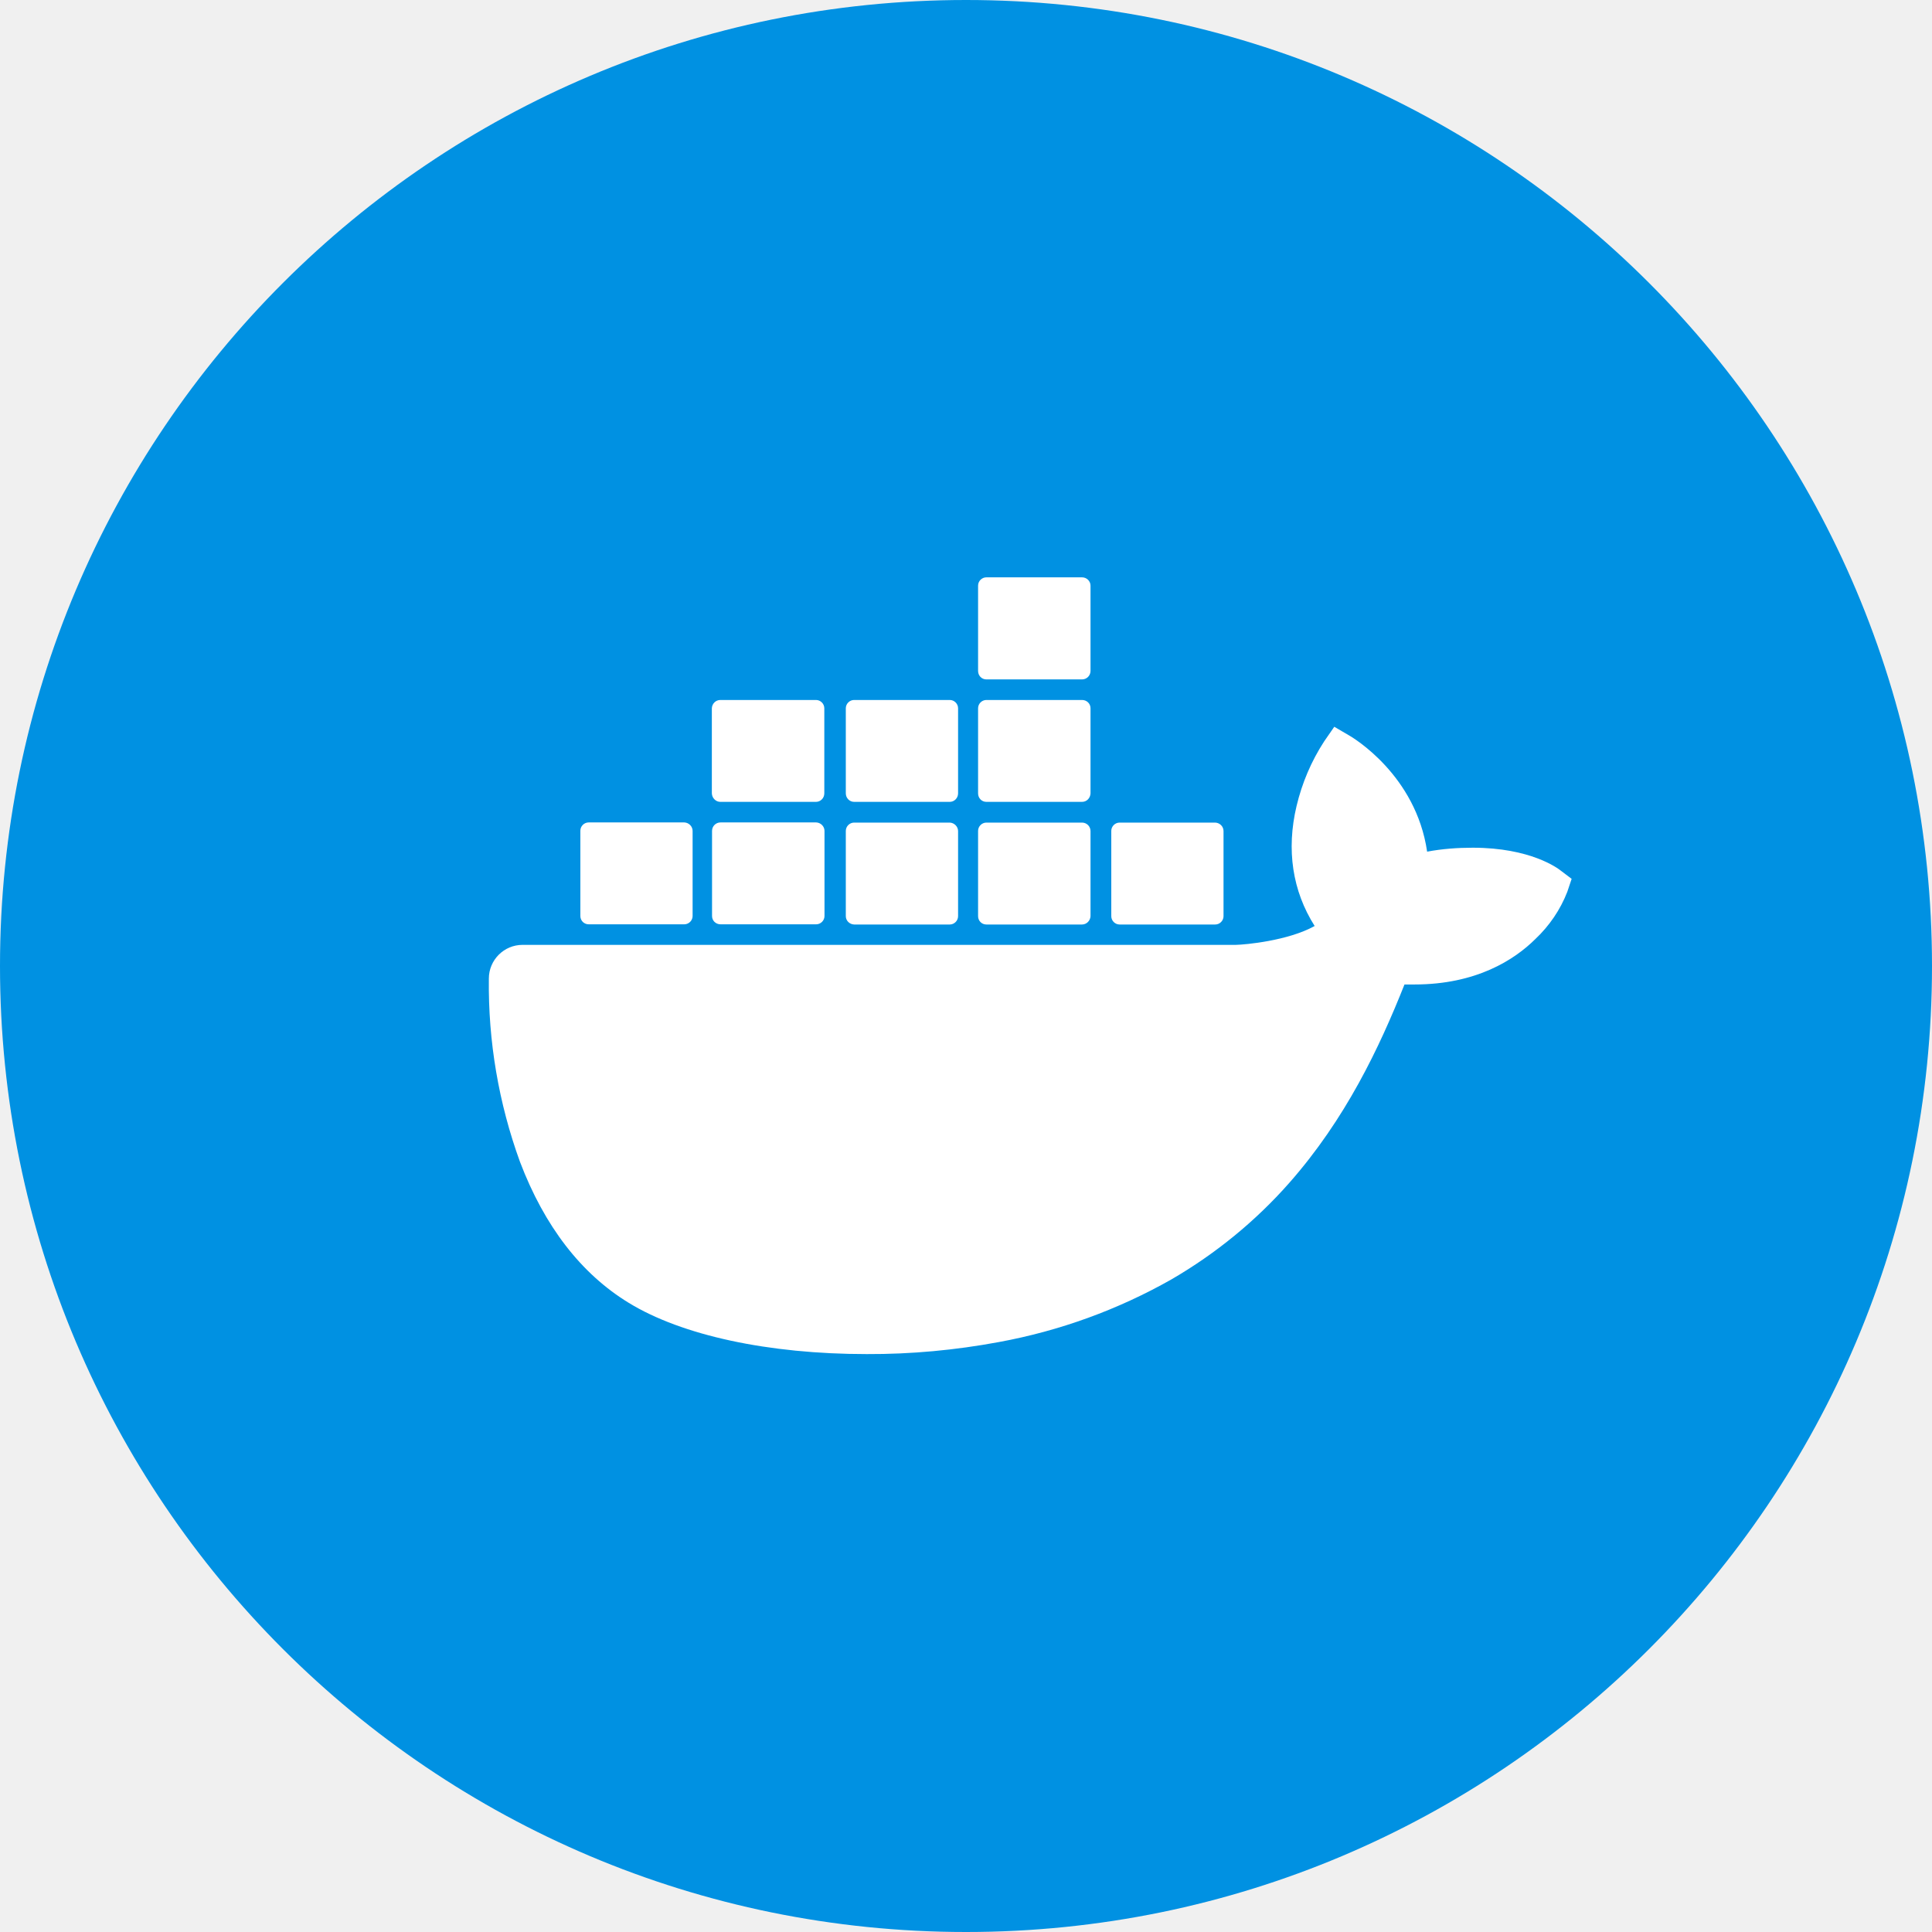
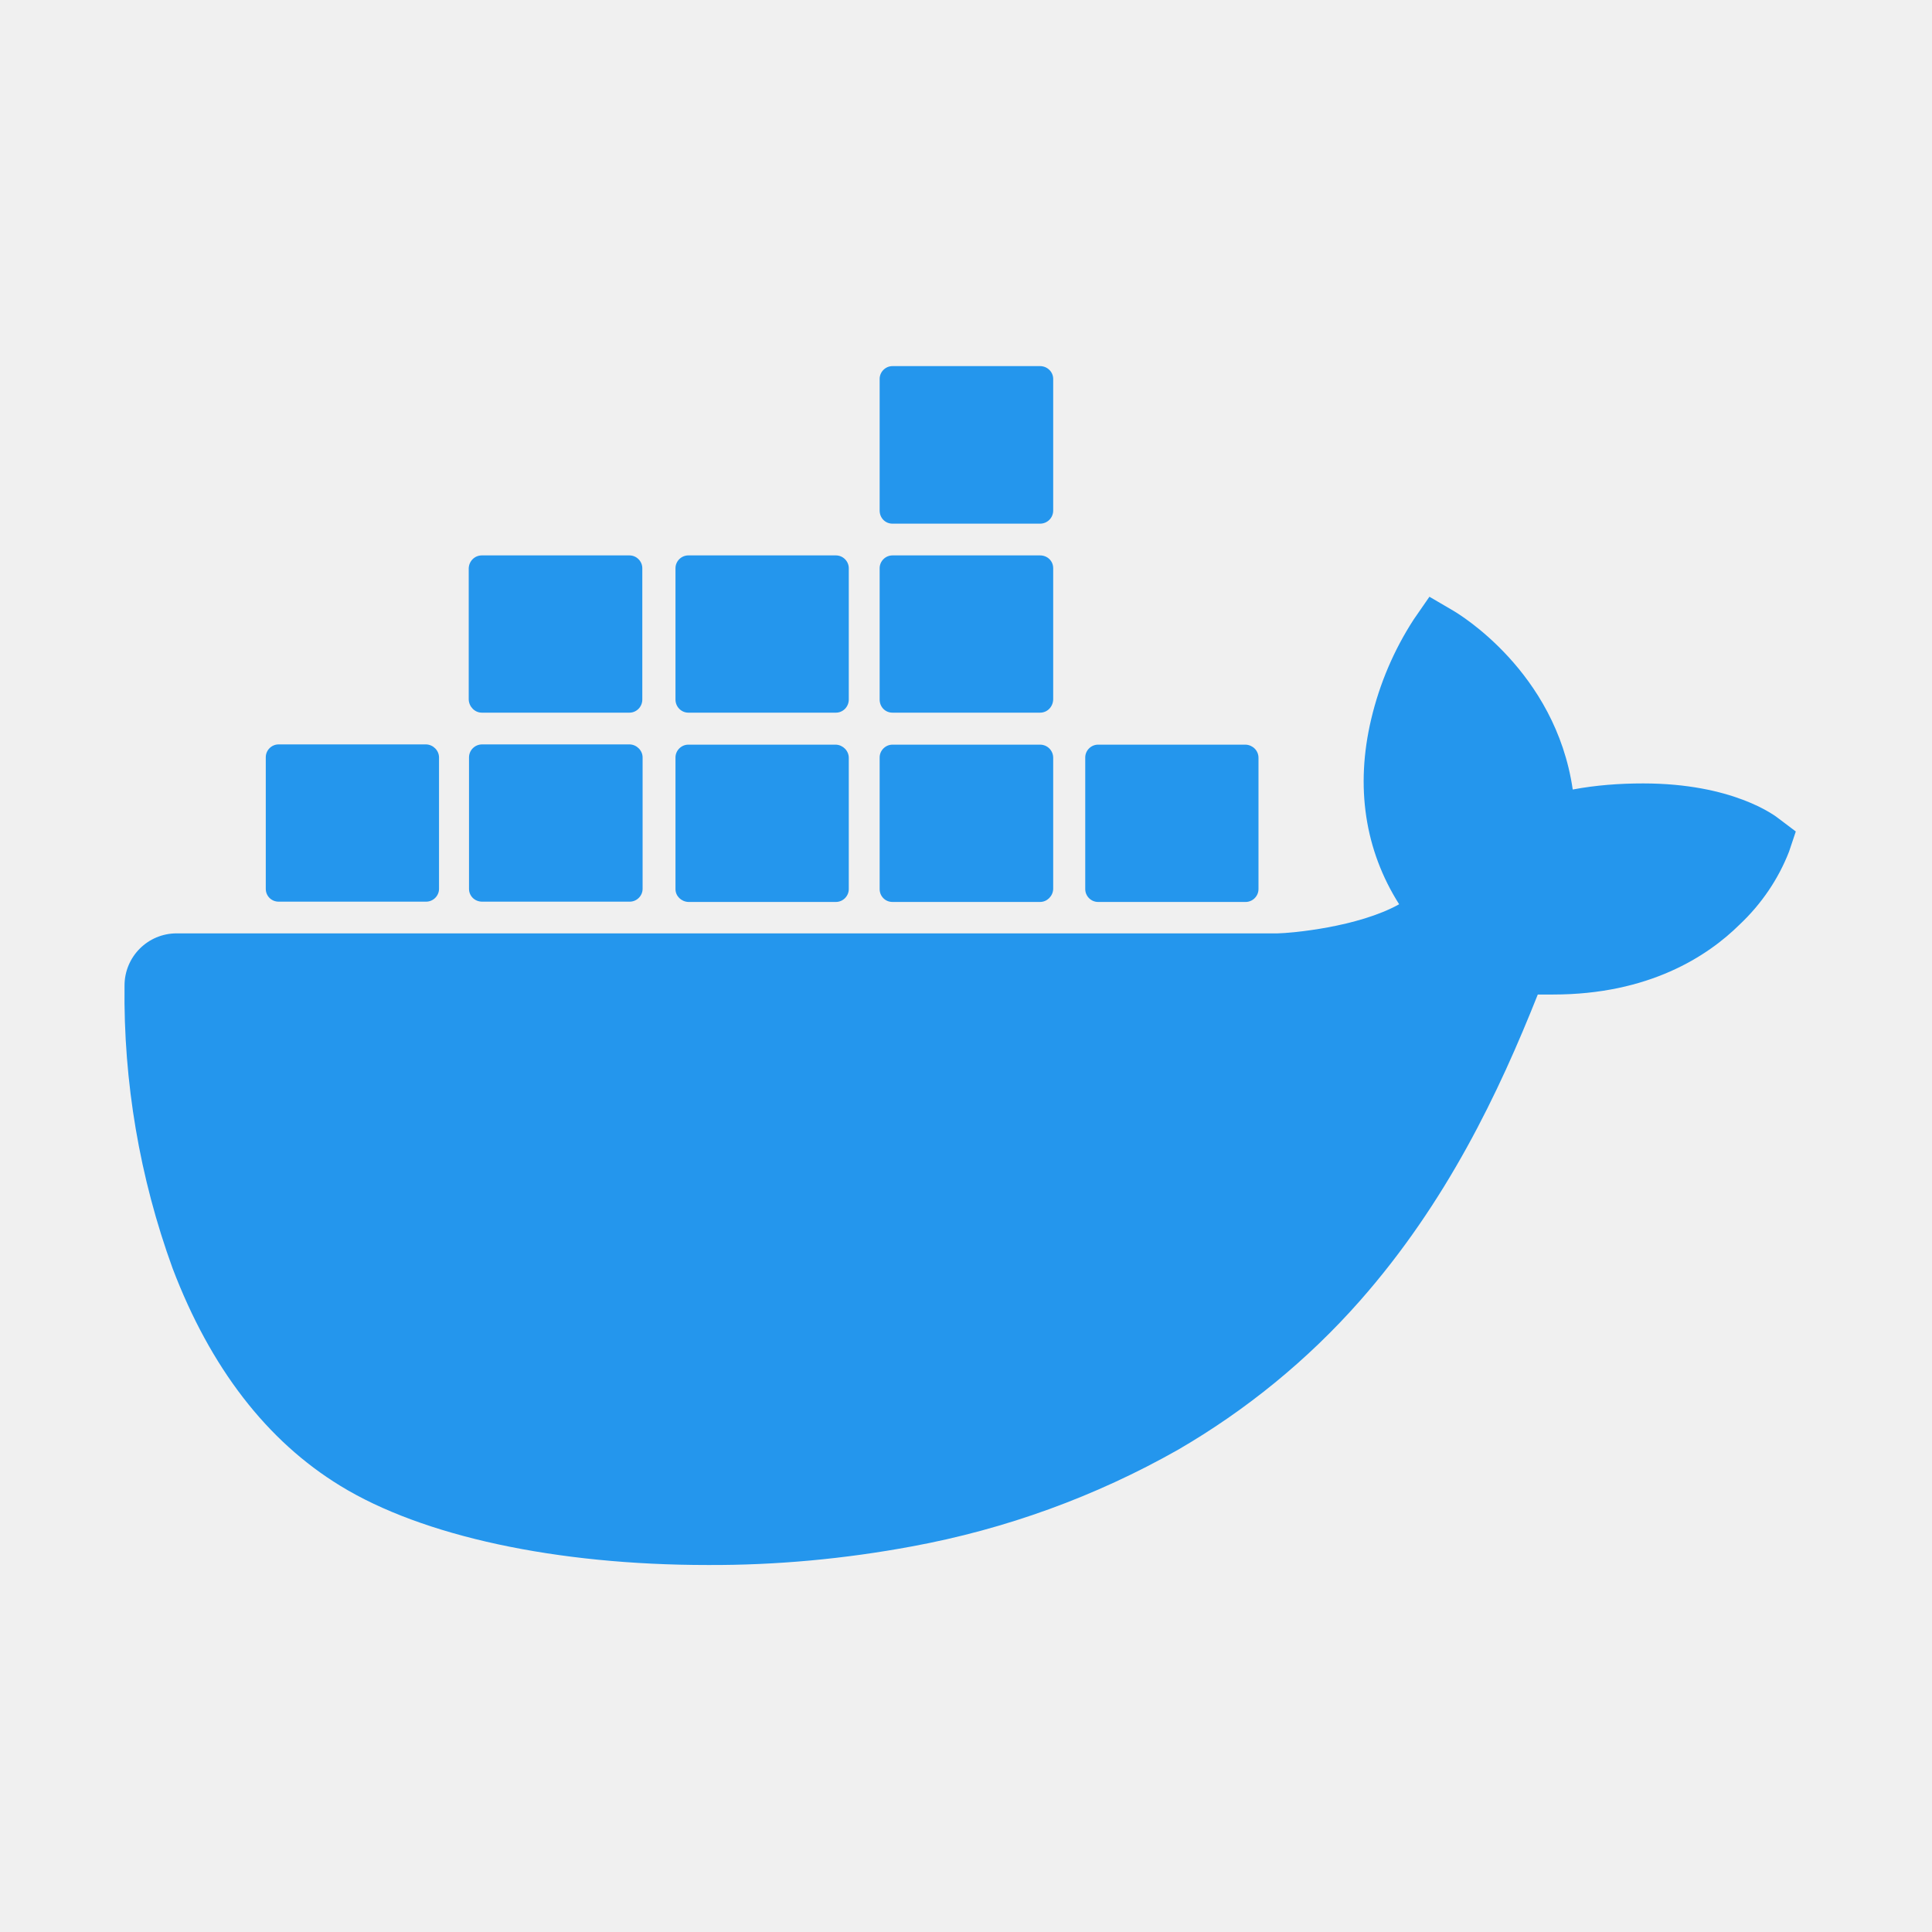
- <svg xmlns="http://www.w3.org/2000/svg" width="71" height="71" viewBox="0 0 71 71" fill="none">
-   <path d="M35.5 71C55.106 71 71 55.106 71 35.5C71 15.894 55.106 0 35.5 0C15.894 0 0 15.894 0 35.5C0 55.106 15.894 71 35.5 71Z" fill="#0091E2" />
-   <path d="M57.361 31.998C57.251 31.908 56.245 31.153 54.123 31.153C53.562 31.153 53 31.194 52.446 31.298C52.036 28.476 49.707 27.103 49.603 27.041L49.034 26.708L48.66 27.249C48.188 27.977 47.849 28.774 47.648 29.62C47.266 31.229 47.495 32.74 48.313 34.03C47.328 34.578 45.741 34.717 45.422 34.723H19.206C18.52 34.723 17.965 35.278 17.965 35.965C17.937 38.26 18.325 40.541 19.109 42.697C20.01 45.068 21.355 46.809 23.103 47.877C25.058 49.076 28.24 49.762 31.853 49.762C33.482 49.769 35.111 49.617 36.713 49.319C38.939 48.91 41.081 48.133 43.05 47.017C44.673 46.074 46.136 44.881 47.377 43.474C49.45 41.123 50.691 38.502 51.614 36.179H51.981C54.255 36.179 55.656 35.271 56.425 34.508C56.938 34.023 57.341 33.434 57.597 32.775L57.757 32.297L57.361 31.998ZM21.633 33.968H25.148C25.314 33.968 25.453 33.829 25.453 33.663V30.535C25.453 30.369 25.314 30.23 25.148 30.224H21.633C21.466 30.224 21.328 30.362 21.328 30.529V33.663C21.328 33.836 21.466 33.968 21.633 33.968ZM26.479 33.968H29.995C30.161 33.968 30.3 33.829 30.3 33.663V30.535C30.3 30.369 30.161 30.23 29.995 30.224H26.479C26.306 30.224 26.167 30.362 26.167 30.535V33.663C26.167 33.836 26.306 33.968 26.479 33.968ZM31.388 33.975H34.904C35.07 33.975 35.209 33.836 35.209 33.669V30.543C35.209 30.376 35.07 30.237 34.904 30.23H31.388C31.222 30.23 31.083 30.369 31.083 30.535V33.669C31.083 33.836 31.222 33.968 31.388 33.975ZM36.249 33.975H39.764C39.93 33.975 40.069 33.836 40.076 33.669V30.543C40.076 30.369 39.937 30.23 39.764 30.23H36.249C36.082 30.23 35.944 30.369 35.944 30.535V33.669C35.944 33.836 36.075 33.975 36.249 33.975ZM26.472 29.468H29.988C30.154 29.468 30.293 29.329 30.293 29.156V26.029C30.293 25.862 30.154 25.724 29.988 25.724H26.472C26.299 25.724 26.167 25.862 26.16 26.029V29.156C26.167 29.329 26.306 29.468 26.472 29.468ZM31.388 29.468H34.904C35.07 29.468 35.209 29.329 35.209 29.156V26.029C35.209 25.862 35.07 25.724 34.904 25.724H31.388C31.222 25.724 31.083 25.862 31.083 26.029V29.156C31.083 29.329 31.222 29.468 31.388 29.468ZM36.249 29.468H39.764C39.937 29.468 40.069 29.329 40.076 29.156V26.029C40.076 25.855 39.937 25.724 39.764 25.724H36.249C36.082 25.724 35.944 25.862 35.944 26.029V29.156C35.944 29.329 36.075 29.468 36.249 29.468ZM36.249 24.968H39.764C39.937 24.968 40.076 24.829 40.076 24.656V21.522C40.076 21.355 39.937 21.217 39.764 21.217H36.249C36.082 21.217 35.944 21.355 35.944 21.522V24.656C35.944 24.829 36.075 24.968 36.249 24.968ZM41.144 33.975H44.659C44.825 33.975 44.964 33.836 44.964 33.669V30.543C44.964 30.369 44.825 30.237 44.659 30.23H41.144C40.977 30.23 40.839 30.369 40.839 30.535V33.669C40.839 33.836 40.977 33.975 41.144 33.975Z" fill="white" />
+ <svg xmlns="http://www.w3.org/2000/svg" width="71" height="71" viewBox="15 12.5 46 46" fill="none">
+   <path d="M57.361 31.998C57.251 31.908 56.245 31.153 54.123 31.153C53.562 31.153 53 31.194 52.446 31.298C52.036 28.476 49.707 27.103 49.603 27.041L49.034 26.708L48.66 27.249C48.188 27.977 47.849 28.774 47.648 29.62C47.266 31.229 47.495 32.74 48.313 34.03C47.328 34.578 45.741 34.717 45.422 34.723H19.206C18.52 34.723 17.965 35.278 17.965 35.965C17.937 38.26 18.325 40.541 19.109 42.697C20.01 45.068 21.355 46.809 23.103 47.877C25.058 49.076 28.24 49.762 31.853 49.762C33.482 49.769 35.111 49.617 36.713 49.319C38.939 48.91 41.081 48.133 43.05 47.017C44.673 46.074 46.136 44.881 47.377 43.474C49.45 41.123 50.691 38.502 51.614 36.179H51.981C54.255 36.179 55.656 35.271 56.425 34.508C56.938 34.023 57.341 33.434 57.597 32.775L57.757 32.297L57.361 31.998ZM21.633 33.968H25.148C25.314 33.968 25.453 33.829 25.453 33.663V30.535C25.453 30.369 25.314 30.23 25.148 30.224H21.633C21.466 30.224 21.328 30.362 21.328 30.529V33.663C21.328 33.836 21.466 33.968 21.633 33.968ZM26.479 33.968H29.995C30.161 33.968 30.3 33.829 30.3 33.663V30.535C30.3 30.369 30.161 30.23 29.995 30.224H26.479C26.306 30.224 26.167 30.362 26.167 30.535V33.663C26.167 33.836 26.306 33.968 26.479 33.968ZM31.388 33.975H34.904C35.07 33.975 35.209 33.836 35.209 33.669V30.543C35.209 30.376 35.07 30.237 34.904 30.23H31.388C31.222 30.23 31.083 30.369 31.083 30.535V33.669C31.083 33.836 31.222 33.968 31.388 33.975ZM36.249 33.975H39.764C39.93 33.975 40.069 33.836 40.076 33.669V30.543C40.076 30.369 39.937 30.23 39.764 30.23H36.249C36.082 30.23 35.944 30.369 35.944 30.535V33.669C35.944 33.836 36.075 33.975 36.249 33.975ZM26.472 29.468H29.988C30.154 29.468 30.293 29.329 30.293 29.156V26.029C30.293 25.862 30.154 25.724 29.988 25.724H26.472C26.299 25.724 26.167 25.862 26.16 26.029V29.156C26.167 29.329 26.306 29.468 26.472 29.468ZM31.388 29.468H34.904C35.07 29.468 35.209 29.329 35.209 29.156V26.029C35.209 25.862 35.07 25.724 34.904 25.724H31.388C31.222 25.724 31.083 25.862 31.083 26.029V29.156C31.083 29.329 31.222 29.468 31.388 29.468ZM36.249 29.468H39.764C39.937 29.468 40.069 29.329 40.076 29.156V26.029C40.076 25.855 39.937 25.724 39.764 25.724H36.249C36.082 25.724 35.944 25.862 35.944 26.029V29.156C35.944 29.329 36.075 29.468 36.249 29.468ZM36.249 24.968H39.764C39.937 24.968 40.076 24.829 40.076 24.656V21.522C40.076 21.355 39.937 21.217 39.764 21.217H36.249C36.082 21.217 35.944 21.355 35.944 21.522V24.656C35.944 24.829 36.075 24.968 36.249 24.968ZM41.144 33.975H44.659C44.825 33.975 44.964 33.836 44.964 33.669V30.543C44.964 30.369 44.825 30.237 44.659 30.23H41.144C40.977 30.23 40.839 30.369 40.839 30.535V33.669C40.839 33.836 40.977 33.975 41.144 33.975Z" fill="#2496ED" />
</svg>
